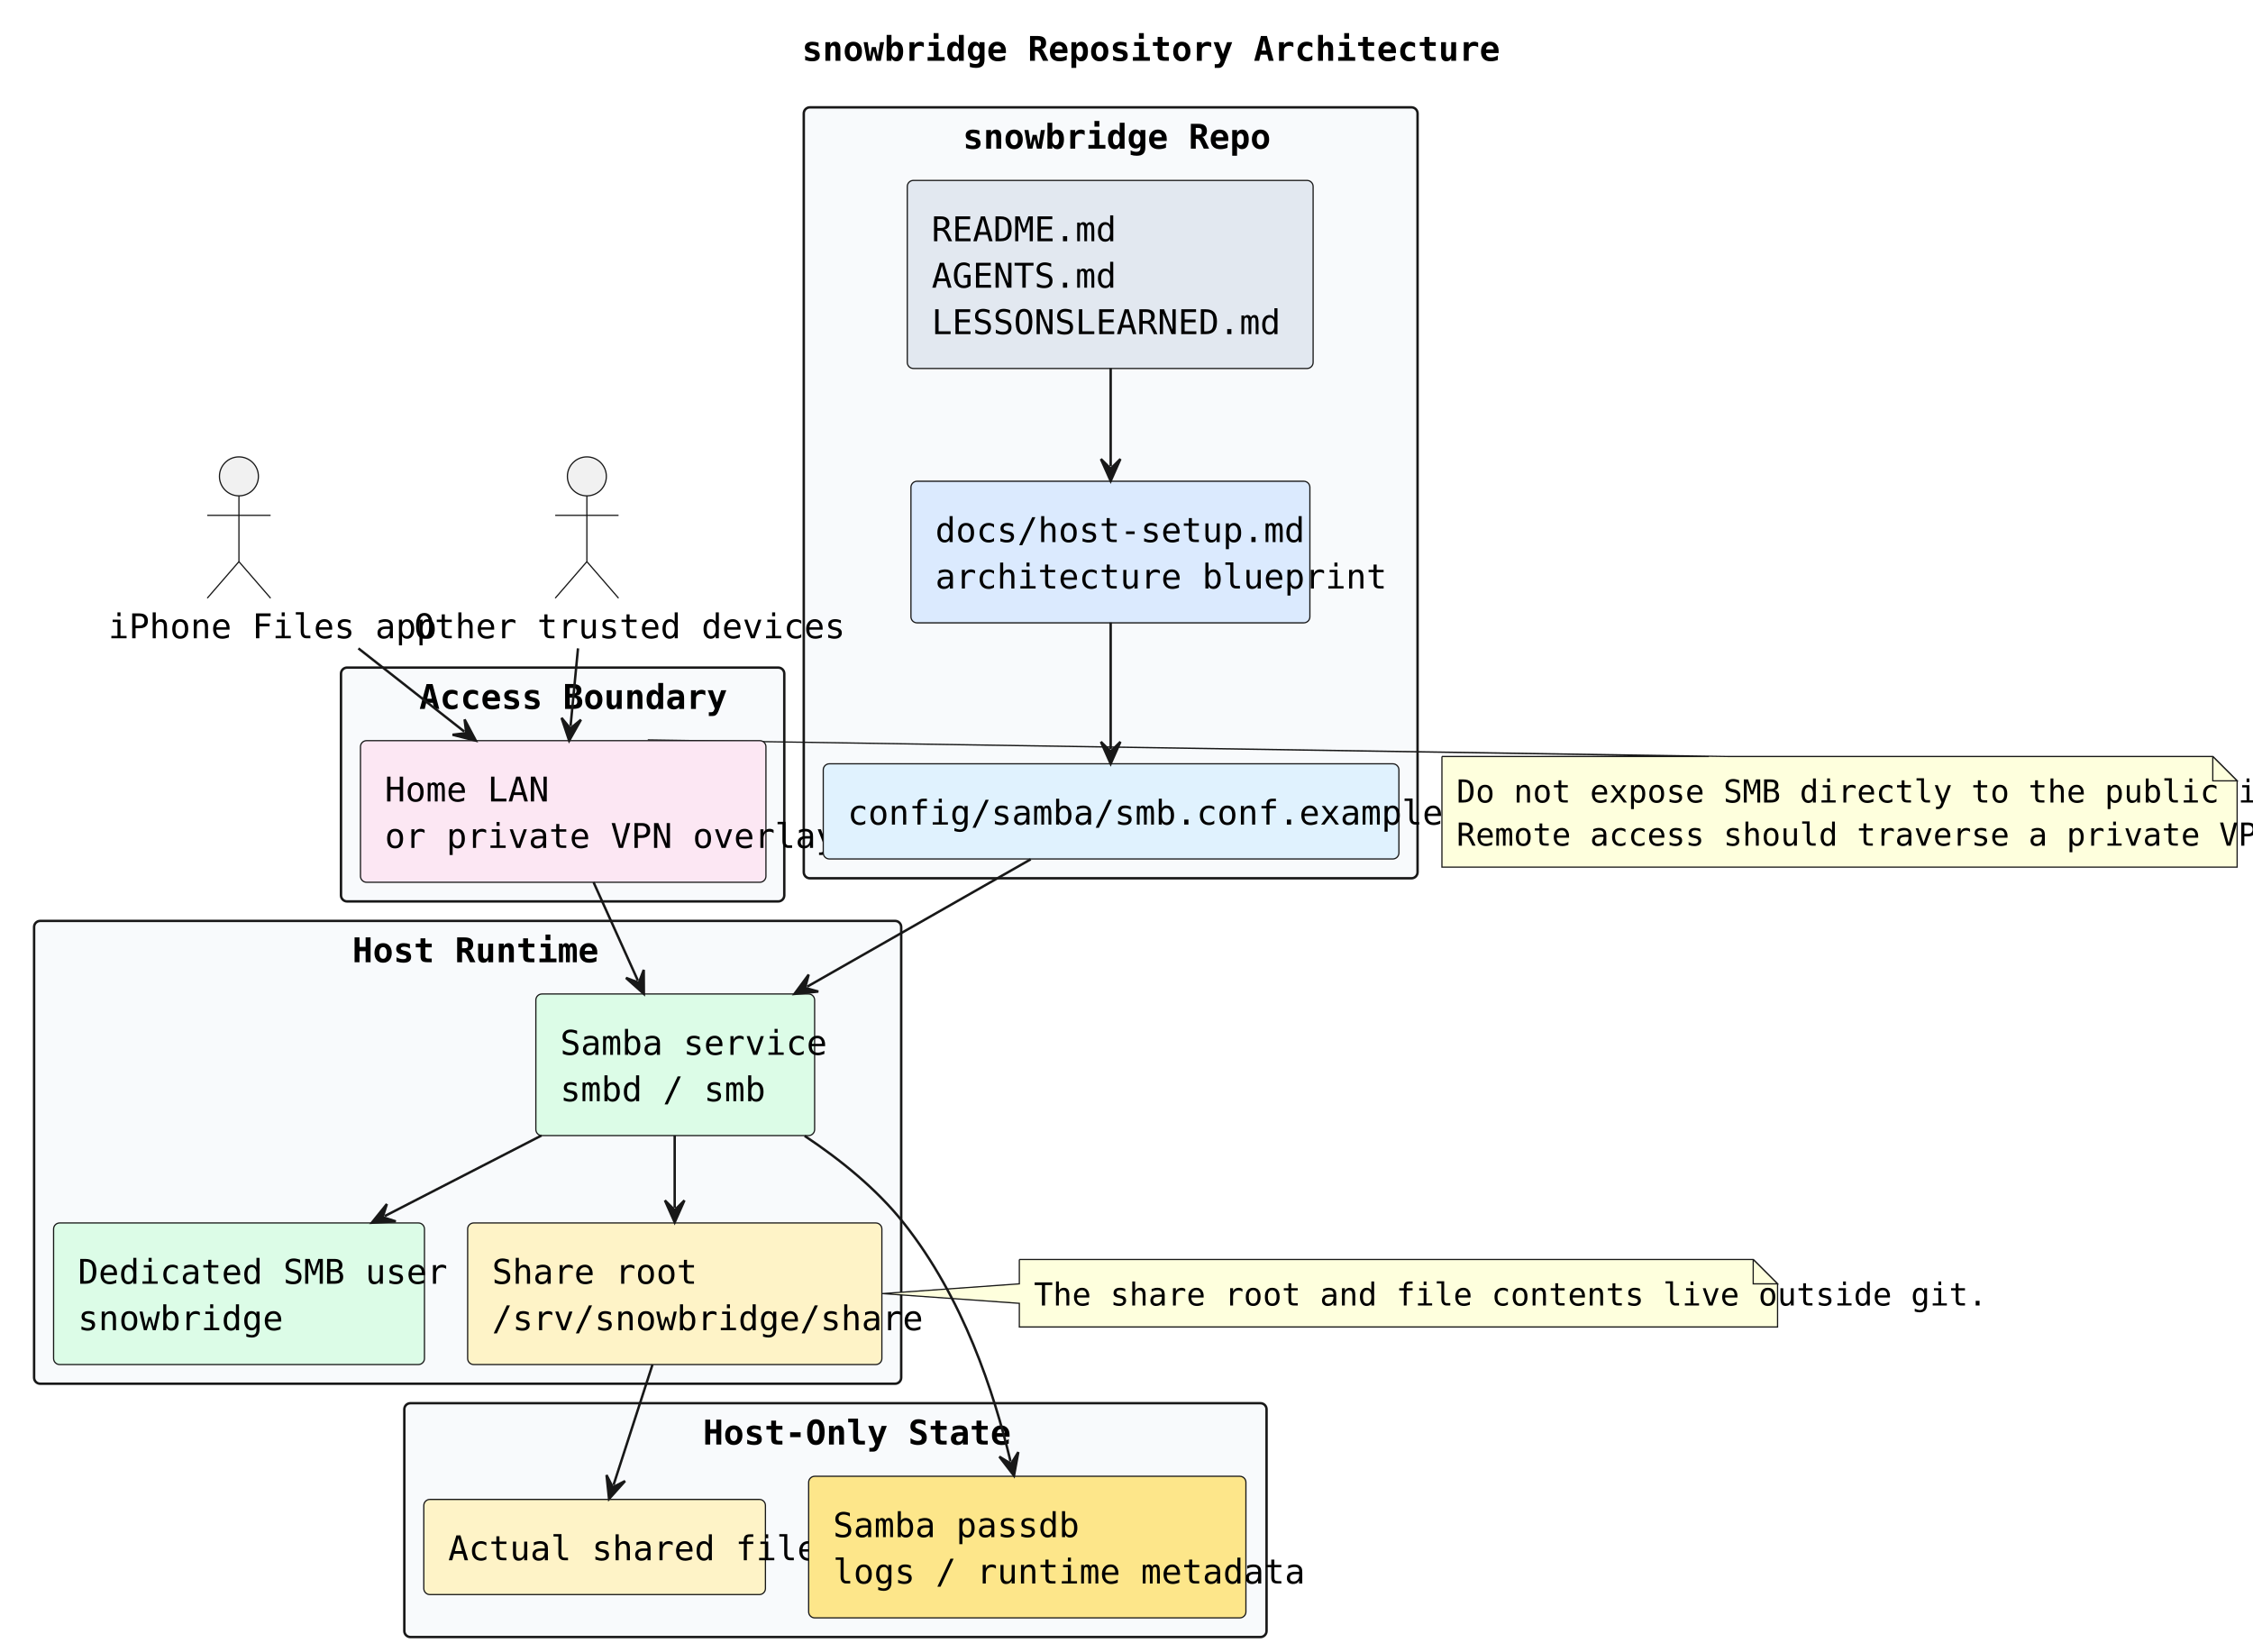
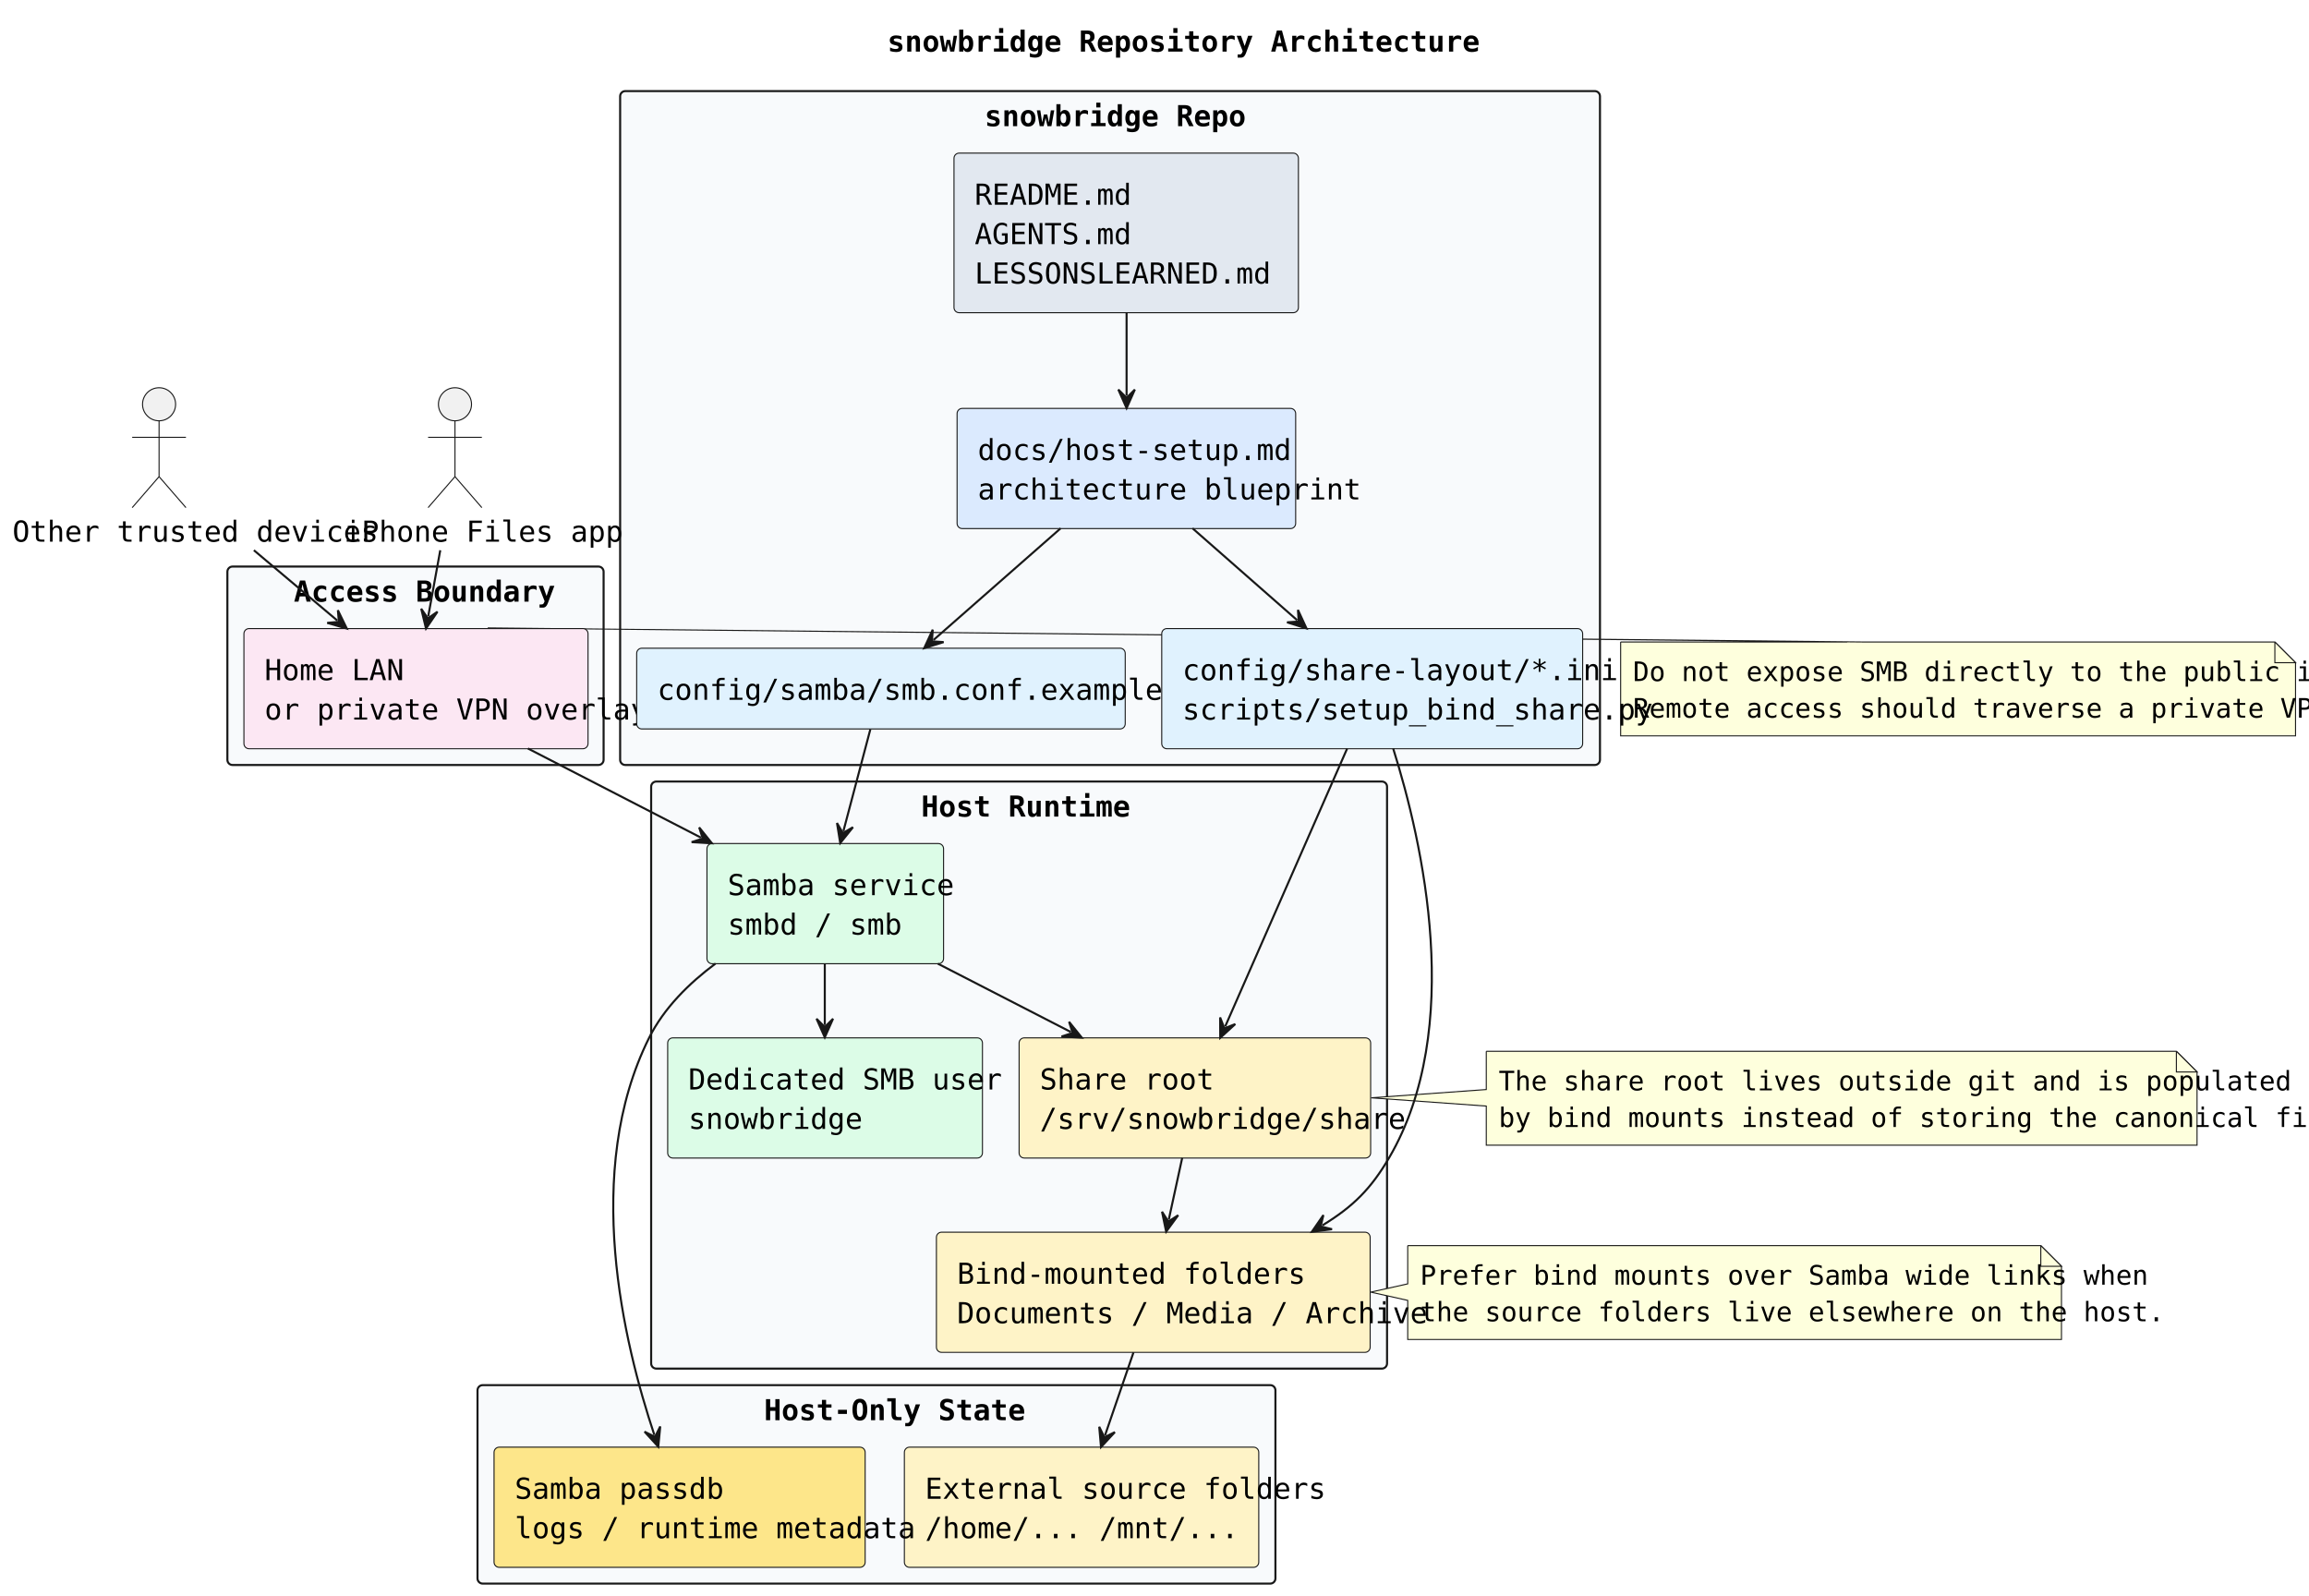
- <svg xmlns="http://www.w3.org/2000/svg" contentStyleType="text/css" data-diagram-type="DESCRIPTION" height="678px" preserveAspectRatio="none" style="width:925px;height:678px;background:#FFFFFF;" version="1.1" viewBox="0 0 925 678" width="925px" zoomAndPan="magnify">
+ <svg xmlns="http://www.w3.org/2000/svg" contentStyleType="text/css" data-diagram-type="DESCRIPTION" height="772px" preserveAspectRatio="none" style="width:1117px;height:772px;background:#FFFFFF;" version="1.1" viewBox="0 0 1117 772" width="1117px" zoomAndPan="magnify">
  <defs />
  <g>
    <g class="title" data-source-line="2">
-       <text fill="#000000" font-family="Monospace" font-size="14" font-weight="bold" lengthAdjust="spacing" textLength="250.445" x="329.277" y="24.966">snowbridge Repository Architecture</text>
+       <text fill="#000000" font-family="Monospace" font-size="14" font-weight="bold" lengthAdjust="spacing" textLength="250.445" x="429.277" y="24.966">snowbridge Repository Architecture</text>
    </g>
    <g class="cluster" data-qualified-name="Access Boundary" data-source-line="10" id="ent0004">
-       <rect fill="#F8FAFC" height="96" rx="2.5" ry="2.5" style="stroke:#181818;stroke-width:1;" width="182" x="140" y="274.068" />
-       <text fill="#000000" font-family="Monospace" font-size="14" font-weight="bold" lengthAdjust="spacing" textLength="117.719" x="172.141" y="291.034">Access Boundary</text>
+       <rect fill="#F8FAFC" height="96" rx="2.5" ry="2.5" style="stroke:#181818;stroke-width:1;" width="182" x="110" y="274.068" />
+       <text fill="#000000" font-family="Monospace" font-size="14" font-weight="bold" lengthAdjust="spacing" textLength="117.719" x="142.141" y="291.034">Access Boundary</text>
    </g>
    <g class="cluster" data-qualified-name="snowbridge Repo" data-source-line="14" id="ent0006">
-       <rect fill="#F8FAFC" height="316.5" rx="2.5" ry="2.5" style="stroke:#181818;stroke-width:1;" width="252" x="330" y="44.068" />
-       <text fill="#000000" font-family="Monospace" font-size="14" font-weight="bold" lengthAdjust="spacing" textLength="121.401" x="395.3" y="61.034">snowbridge Repo</text>
+       <rect fill="#F8FAFC" height="326" rx="2.5" ry="2.5" style="stroke:#181818;stroke-width:1;" width="474" x="300" y="44.068" />
+       <text fill="#000000" font-family="Monospace" font-size="14" font-weight="bold" lengthAdjust="spacing" textLength="121.401" x="476.3" y="61.034">snowbridge Repo</text>
    </g>
-     <g class="cluster" data-qualified-name="Host Runtime" data-source-line="20" id="ent0010">
-       <rect fill="#F8FAFC" height="190" rx="2.5" ry="2.5" style="stroke:#181818;stroke-width:1;" width="356" x="14" y="378.068" />
-       <text fill="#000000" font-family="Monospace" font-size="14" font-weight="bold" lengthAdjust="spacing" textLength="94.72" x="144.64" y="395.034">Host Runtime</text>
+     <g class="cluster" data-qualified-name="Host Runtime" data-source-line="21" id="ent0011">
+       <rect fill="#F8FAFC" height="284" rx="2.5" ry="2.5" style="stroke:#181818;stroke-width:1;" width="356" x="315" y="378.068" />
+       <text fill="#000000" font-family="Monospace" font-size="14" font-weight="bold" lengthAdjust="spacing" textLength="94.72" x="445.64" y="395.034">Host Runtime</text>
    </g>
-     <g class="cluster" data-qualified-name="Host-Only State" data-source-line="26" id="ent0014">
-       <rect fill="#F8FAFC" height="96" rx="2.5" ry="2.5" style="stroke:#181818;stroke-width:1;" width="354" x="166" y="576.068" />
-       <text fill="#000000" font-family="Monospace" font-size="14" font-weight="bold" lengthAdjust="spacing" textLength="108.759" x="288.621" y="593.034">Host-Only State</text>
+     <g class="cluster" data-qualified-name="Host-Only State" data-source-line="28" id="ent0016">
+       <rect fill="#F8FAFC" height="96" rx="2.5" ry="2.5" style="stroke:#181818;stroke-width:1;" width="386" x="231" y="670.068" />
+       <text fill="#000000" font-family="Monospace" font-size="14" font-weight="bold" lengthAdjust="spacing" textLength="108.759" x="369.621" y="687.034">Host-Only State</text>
    </g>
    <g class="entity" data-qualified-name="iphone" data-source-line="7" id="ent0002">
-       <ellipse cx="98.099" cy="195.568" fill="#F1F1F1" rx="8" ry="8" style="stroke:#181818;stroke-width:0.5;" />
-       <path d="M98.099,203.568 L98.099,230.568 M85.099,211.568 L111.099,211.568 M98.099,230.568 L85.099,245.568 M98.099,230.568 L111.099,245.568" fill="none" style="stroke:#181818;stroke-width:0.5;" />
-       <text fill="#000000" font-family="Monospace" font-size="14" lengthAdjust="spacing" textLength="107.198" x="44.5" y="262.034">iPhone Files app</text>
+       <ellipse cx="220.099" cy="195.568" fill="#F1F1F1" rx="8" ry="8" style="stroke:#181818;stroke-width:0.5;" />
+       <path d="M220.099,203.568 L220.099,230.568 M207.099,211.568 L233.099,211.568 M220.099,230.568 L207.099,245.568 M220.099,230.568 L233.099,245.568" fill="none" style="stroke:#181818;stroke-width:0.5;" />
+       <text fill="#000000" font-family="Monospace" font-size="14" lengthAdjust="spacing" textLength="107.198" x="166.5" y="262.034">iPhone Files app</text>
    </g>
    <g class="entity" data-qualified-name="other_clients" data-source-line="8" id="ent0003">
-       <ellipse cx="240.952" cy="195.568" fill="#F1F1F1" rx="8" ry="8" style="stroke:#181818;stroke-width:0.5;" />
-       <path d="M240.952,203.568 L240.952,230.568 M227.952,211.568 L253.952,211.568 M240.952,230.568 L227.952,245.568 M240.952,230.568 L253.952,245.568" fill="none" style="stroke:#181818;stroke-width:0.5;" />
-       <text fill="#000000" font-family="Monospace" font-size="14" lengthAdjust="spacing" textLength="141.904" x="170" y="262.034">Other trusted devices</text>
+       <ellipse cx="76.952" cy="195.568" fill="#F1F1F1" rx="8" ry="8" style="stroke:#181818;stroke-width:0.5;" />
+       <path d="M76.952,203.568 L76.952,230.568 M63.952,211.568 L89.952,211.568 M76.952,230.568 L63.952,245.568 M76.952,230.568 L89.952,245.568" fill="none" style="stroke:#181818;stroke-width:0.5;" />
+       <text fill="#000000" font-family="Monospace" font-size="14" lengthAdjust="spacing" textLength="141.904" x="6" y="262.034">Other trusted devices</text>
    </g>
-     <g class="entity" data-qualified-name="GMN27" data-source-line="45" id="ent0028">
-       <path d="M592,310.568 L592,355.98 A0,0 0 0 0 592,355.98 L918.487,355.98 A0,0 0 0 0 918.487,355.98 L918.487,320.568 L908.487,310.568 L709.586,310.568 L265.946,303.749 L701.586,310.568 L592,310.568 A0,0 0 0 0 592,310.568" fill="#FEFFDD" style="stroke:#181818;stroke-width:0.5;" />
-       <path d="M908.487,310.568 L908.487,320.568 L918.487,320.568 L908.487,310.568" fill="#FEFFDD" style="stroke:#181818;stroke-width:0.5;" />
-       <text fill="#000000" font-family="Monospace" font-size="13" lengthAdjust="spacing" textLength="302.874" x="598" y="329.465">Do not expose SMB directly to the public internet.</text>
-       <text fill="#000000" font-family="Monospace" font-size="13" lengthAdjust="spacing" textLength="305.487" x="598" y="347.171">Remote access should traverse a private VPN first.</text>
+     <g class="entity" data-qualified-name="GMN33" data-source-line="51" id="ent0034">
+       <path d="M784,310.568 L784,355.98 A0,0 0 0 0 784,355.98 L1110.487,355.98 A0,0 0 0 0 1110.487,355.98 L1110.487,320.568 L1100.487,310.568 L901.586,310.568 L235.946,303.749 L893.586,310.568 L784,310.568 A0,0 0 0 0 784,310.568" fill="#FEFFDD" style="stroke:#181818;stroke-width:0.5;" />
+       <path d="M1100.487,310.568 L1100.487,320.568 L1110.487,320.568 L1100.487,310.568" fill="#FEFFDD" style="stroke:#181818;stroke-width:0.5;" />
+       <text fill="#000000" font-family="Monospace" font-size="13" lengthAdjust="spacing" textLength="302.874" x="790" y="329.465">Do not expose SMB directly to the public internet.</text>
+       <text fill="#000000" font-family="Monospace" font-size="13" lengthAdjust="spacing" textLength="305.487" x="790" y="347.171">Remote access should traverse a private VPN first.</text>
    </g>
-     <g class="entity" data-qualified-name="GMN30" data-source-line="50" id="ent0031">
-       <path d="M418.5,517.068 L418.5,527.068 L362.272,531.068 L418.5,535.068 L418.5,544.774 A0,0 0 0 0 418.5,544.774 L729.803,544.774 A0,0 0 0 0 729.803,544.774 L729.803,527.068 L719.803,517.068 L418.5,517.068 A0,0 0 0 0 418.5,517.068" fill="#FEFFDD" style="stroke:#181818;stroke-width:0.5;" />
-       <path d="M719.803,517.068 L719.803,527.068 L729.803,527.068 L719.803,517.068" fill="#FEFFDD" style="stroke:#181818;stroke-width:0.5;" />
-       <text fill="#000000" font-family="Monospace" font-size="13" lengthAdjust="spacing" textLength="290.303" x="424.5" y="535.965">The share root and file contents live outside git.</text>
+     <g class="entity" data-qualified-name="GMN36" data-source-line="56" id="ent0037">
+       <path d="M719,508.568 L719,527.068 L663.28,531.068 L719,535.068 L719,553.98 A0,0 0 0 0 719,553.98 L1062.842,553.98 A0,0 0 0 0 1062.842,553.98 L1062.842,518.568 L1052.842,508.568 L719,508.568 A0,0 0 0 0 719,508.568" fill="#FEFFDD" style="stroke:#181818;stroke-width:0.5;" />
+       <path d="M1052.842,508.568 L1052.842,518.568 L1062.842,518.568 L1052.842,508.568" fill="#FEFFDD" style="stroke:#181818;stroke-width:0.5;" />
+       <text fill="#000000" font-family="Monospace" font-size="13" lengthAdjust="spacing" textLength="293.553" x="725" y="527.465">The share root lives outside git and is populated</text>
+       <text fill="#000000" font-family="Monospace" font-size="13" lengthAdjust="spacing" textLength="322.842" x="725" y="545.171">by bind mounts instead of storing the canonical files.</text>
+     </g>
+     <g class="entity" data-qualified-name="GMN39" data-source-line="61" id="ent0040">
+       <path d="M681,602.568 L681,621.068 L663.101,625.068 L681,629.068 L681,647.98 A0,0 0 0 0 681,647.98 L997.256,647.98 A0,0 0 0 0 997.256,647.98 L997.256,612.568 L987.256,602.568 L681,602.568 A0,0 0 0 0 681,602.568" fill="#FEFFDD" style="stroke:#181818;stroke-width:0.5;" />
+       <path d="M987.256,602.568 L987.256,612.568 L997.256,612.568 L987.256,602.568" fill="#FEFFDD" style="stroke:#181818;stroke-width:0.5;" />
+       <text fill="#000000" font-family="Monospace" font-size="13" lengthAdjust="spacing" textLength="295.256" x="687" y="621.465">Prefer bind mounts over Samba wide links when</text>
+       <text fill="#000000" font-family="Monospace" font-size="13" lengthAdjust="spacing" textLength="276.835" x="687" y="639.171">the source folders live elsewhere on the host.</text>
    </g>
    <g class="entity" data-qualified-name="Access Boundary.access_boundary" data-source-line="11" id="ent0005">
-       <rect fill="#FCE7F3" height="58.136" rx="2.5" ry="2.5" style="stroke:#181818;stroke-width:0.5;" width="166.467" x="148" y="304.068" />
-       <text fill="#000000" font-family="Monospace" font-size="14" lengthAdjust="spacing" textLength="70.392" x="158" y="329.034">Home LAN</text>
-       <text fill="#000000" font-family="Monospace" font-size="14" lengthAdjust="spacing" textLength="146.467" x="158" y="348.102">or private VPN overlay</text>
+       <rect fill="#FCE7F3" height="58.136" rx="2.5" ry="2.5" style="stroke:#181818;stroke-width:0.5;" width="166.467" x="118" y="304.068" />
+       <text fill="#000000" font-family="Monospace" font-size="14" lengthAdjust="spacing" textLength="70.392" x="128" y="329.034">Home LAN</text>
+       <text fill="#000000" font-family="Monospace" font-size="14" lengthAdjust="spacing" textLength="146.467" x="128" y="348.102">or private VPN overlay</text>
    </g>
    <g class="entity" data-qualified-name="snowbridge Repo.repo_docs" data-source-line="15" id="ent0007">
-       <rect fill="#E2E8F0" height="77.204" rx="2.5" ry="2.5" style="stroke:#181818;stroke-width:0.5;" width="166.621" x="372.5" y="74.068" />
-       <text fill="#000000" font-family="Monospace" font-size="14" lengthAdjust="spacing" textLength="81.592" x="382.5" y="99.034">README.md</text>
-       <text fill="#000000" font-family="Monospace" font-size="14" lengthAdjust="spacing" textLength="78.484" x="382.5" y="118.102">AGENTS.md</text>
-       <text fill="#000000" font-family="Monospace" font-size="14" lengthAdjust="spacing" textLength="146.621" x="382.5" y="137.17">LESSONSLEARNED.md</text>
+       <rect fill="#E2E8F0" height="77.204" rx="2.5" ry="2.5" style="stroke:#181818;stroke-width:0.5;" width="166.621" x="461.5" y="74.068" />
+       <text fill="#000000" font-family="Monospace" font-size="14" lengthAdjust="spacing" textLength="81.592" x="471.5" y="99.034">README.md</text>
+       <text fill="#000000" font-family="Monospace" font-size="14" lengthAdjust="spacing" textLength="78.484" x="471.5" y="118.102">AGENTS.md</text>
+       <text fill="#000000" font-family="Monospace" font-size="14" lengthAdjust="spacing" textLength="146.621" x="471.5" y="137.17">LESSONSLEARNED.md</text>
    </g>
    <g class="entity" data-qualified-name="snowbridge Repo.ops_docs" data-source-line="16" id="ent0008">
-       <rect fill="#DBEAFE" height="58.136" rx="2.5" ry="2.5" style="stroke:#181818;stroke-width:0.5;" width="163.793" x="374" y="197.568" />
-       <text fill="#000000" font-family="Monospace" font-size="14" lengthAdjust="spacing" textLength="131.474" x="384" y="222.534">docs/host-setup.md</text>
-       <text fill="#000000" font-family="Monospace" font-size="14" lengthAdjust="spacing" textLength="143.793" x="384" y="241.602">architecture blueprint</text>
+       <rect fill="#DBEAFE" height="58.136" rx="2.5" ry="2.5" style="stroke:#181818;stroke-width:0.5;" width="163.793" x="463" y="197.568" />
+       <text fill="#000000" font-family="Monospace" font-size="14" lengthAdjust="spacing" textLength="131.474" x="473" y="222.534">docs/host-setup.md</text>
+       <text fill="#000000" font-family="Monospace" font-size="14" lengthAdjust="spacing" textLength="143.793" x="473" y="241.602">architecture blueprint</text>
    </g>
    <g class="entity" data-qualified-name="snowbridge Repo.smb_template" data-source-line="17" id="ent0009">
-       <rect fill="#E0F2FE" height="39.068" rx="2.5" ry="2.5" style="stroke:#181818;stroke-width:0.5;" width="236.341" x="338" y="313.568" />
-       <text fill="#000000" font-family="Monospace" font-size="14" lengthAdjust="spacing" textLength="216.341" x="348" y="338.534">config/samba/smb.conf.example</text>
+       <rect fill="#E0F2FE" height="39.068" rx="2.5" ry="2.5" style="stroke:#181818;stroke-width:0.5;" width="236.341" x="308" y="313.568" />
+       <text fill="#000000" font-family="Monospace" font-size="14" lengthAdjust="spacing" textLength="216.341" x="318" y="338.534">config/samba/smb.conf.example</text>
    </g>
-     <g class="entity" data-qualified-name="Host Runtime.samba_service" data-source-line="21" id="ent0011">
-       <rect fill="#DCFCE7" height="58.136" rx="2.5" ry="2.5" style="stroke:#181818;stroke-width:0.5;" width="114.458" x="220" y="408.068" />
-       <text fill="#000000" font-family="Monospace" font-size="14" lengthAdjust="spacing" textLength="94.458" x="230" y="433.034">Samba service</text>
-       <text fill="#000000" font-family="Monospace" font-size="14" lengthAdjust="spacing" textLength="77.91" x="230" y="452.102">smbd / smb</text>
+     <g class="entity" data-qualified-name="snowbridge Repo.bind_layout" data-source-line="18" id="ent0010">
+       <rect fill="#E0F2FE" height="58.136" rx="2.5" ry="2.5" style="stroke:#181818;stroke-width:0.5;" width="203.623" x="562" y="304.068" />
+       <text fill="#000000" font-family="Monospace" font-size="14" lengthAdjust="spacing" textLength="160.817" x="572" y="329.034">config/share-layout/*.ini</text>
+       <text fill="#000000" font-family="Monospace" font-size="14" lengthAdjust="spacing" textLength="183.623" x="572" y="348.102">scripts/setup_bind_share.py</text>
    </g>
-     <g class="entity" data-qualified-name="Host Runtime.smb_user" data-source-line="22" id="ent0012">
-       <rect fill="#DCFCE7" height="58.136" rx="2.5" ry="2.5" style="stroke:#181818;stroke-width:0.5;" width="152.272" x="22" y="502.068" />
-       <text fill="#000000" font-family="Monospace" font-size="14" lengthAdjust="spacing" textLength="132.272" x="32" y="527.034">Dedicated SMB user</text>
-       <text fill="#000000" font-family="Monospace" font-size="14" lengthAdjust="spacing" textLength="77.952" x="32" y="546.102">snowbridge</text>
+     <g class="entity" data-qualified-name="Host Runtime.samba_service" data-source-line="22" id="ent0012">
+       <rect fill="#DCFCE7" height="58.136" rx="2.5" ry="2.5" style="stroke:#181818;stroke-width:0.5;" width="114.458" x="342" y="408.068" />
+       <text fill="#000000" font-family="Monospace" font-size="14" lengthAdjust="spacing" textLength="94.458" x="352" y="433.034">Samba service</text>
+       <text fill="#000000" font-family="Monospace" font-size="14" lengthAdjust="spacing" textLength="77.91" x="352" y="452.102">smbd / smb</text>
    </g>
-     <g class="entity" data-qualified-name="Host Runtime.share_root" data-source-line="23" id="ent0013">
-       <rect fill="#FEF3C7" height="58.136" rx="2.5" ry="2.5" style="stroke:#181818;stroke-width:0.5;" width="170.065" x="192" y="502.068" />
-       <text fill="#000000" font-family="Monospace" font-size="14" lengthAdjust="spacing" textLength="69.286" x="202" y="527.034">Share root</text>
-       <text fill="#000000" font-family="Monospace" font-size="14" lengthAdjust="spacing" textLength="150.065" x="202" y="546.102">/srv/snowbridge/share</text>
+     <g class="entity" data-qualified-name="Host Runtime.smb_user" data-source-line="23" id="ent0013">
+       <rect fill="#DCFCE7" height="58.136" rx="2.5" ry="2.5" style="stroke:#181818;stroke-width:0.5;" width="152.272" x="323" y="502.068" />
+       <text fill="#000000" font-family="Monospace" font-size="14" lengthAdjust="spacing" textLength="132.272" x="333" y="527.034">Dedicated SMB user</text>
+       <text fill="#000000" font-family="Monospace" font-size="14" lengthAdjust="spacing" textLength="77.952" x="333" y="546.102">snowbridge</text>
    </g>
-     <g class="entity" data-qualified-name="Host-Only State.shared_files" data-source-line="27" id="ent0015">
-       <rect fill="#FEF3C7" height="39.068" rx="2.5" ry="2.5" style="stroke:#181818;stroke-width:0.5;" width="140.26" x="174" y="615.568" />
-       <text fill="#000000" font-family="Monospace" font-size="14" lengthAdjust="spacing" textLength="120.26" x="184" y="640.534">Actual shared files</text>
+     <g class="entity" data-qualified-name="Host Runtime.share_root" data-source-line="24" id="ent0014">
+       <rect fill="#FEF3C7" height="58.136" rx="2.5" ry="2.5" style="stroke:#181818;stroke-width:0.5;" width="170.065" x="493" y="502.068" />
+       <text fill="#000000" font-family="Monospace" font-size="14" lengthAdjust="spacing" textLength="69.286" x="503" y="527.034">Share root</text>
+       <text fill="#000000" font-family="Monospace" font-size="14" lengthAdjust="spacing" textLength="150.065" x="503" y="546.102">/srv/snowbridge/share</text>
    </g>
-     <g class="entity" data-qualified-name="Host-Only State.host_state" data-source-line="28" id="ent0016">
-       <rect fill="#FDE68A" height="58.136" rx="2.5" ry="2.5" style="stroke:#181818;stroke-width:0.5;" width="179.529" x="332" y="606.068" />
-       <text fill="#000000" font-family="Monospace" font-size="14" lengthAdjust="spacing" textLength="95.83" x="342" y="631.034">Samba passdb</text>
-       <text fill="#000000" font-family="Monospace" font-size="14" lengthAdjust="spacing" textLength="159.529" x="342" y="650.102">logs / runtime metadata</text>
+     <g class="entity" data-qualified-name="Host Runtime.bind_mounts" data-source-line="25" id="ent0015">
+       <rect fill="#FEF3C7" height="58.136" rx="2.5" ry="2.5" style="stroke:#181818;stroke-width:0.5;" width="209.825" x="453" y="596.068" />
+       <text fill="#000000" font-family="Monospace" font-size="14" lengthAdjust="spacing" textLength="144.437" x="463" y="621.034">Bind-mounted folders</text>
+       <text fill="#000000" font-family="Monospace" font-size="14" lengthAdjust="spacing" textLength="189.825" x="463" y="640.102">Documents / Media / Archive</text>
    </g>
-     <g class="link" data-entity-1="ent0002" data-entity-2="ent0005" data-link-type="dependency" id="lnk17">
-       <polygon fill="#181818" points="195.353,304.06,190.747,295.354,191.421,300.97,185.805,301.644,195.353,304.06" style="stroke:#181818;stroke-width:1;" />
-       <path d="M147.146,266.183 C163.13,278.741 175.833,288.723 190.635,300.353" fill="none" style="stroke:#181818;stroke-width:1;" />
+     <g class="entity" data-qualified-name="Host-Only State.shared_files" data-source-line="29" id="ent0017">
+       <rect fill="#FEF3C7" height="58.136" rx="2.5" ry="2.5" style="stroke:#181818;stroke-width:0.5;" width="171.437" x="437.5" y="700.068" />
+       <text fill="#000000" font-family="Monospace" font-size="14" lengthAdjust="spacing" textLength="151.437" x="447.5" y="725.034">External source folders</text>
+       <text fill="#000000" font-family="Monospace" font-size="14" lengthAdjust="spacing" textLength="111.888" x="447.5" y="744.102">/home/... /mnt/...</text>
    </g>
-     <g class="link" data-entity-1="ent0003" data-entity-2="ent0005" data-link-type="dependency" id="lnk18">
-       <polygon fill="#181818" points="233.68,304.06,238.519,295.481,234.156,299.082,230.556,294.719,233.68,304.06" style="stroke:#181818;stroke-width:1;" />
-       <path d="M237.305,266.183 C236.103,278.741 235.365,286.457 234.252,298.087" fill="none" style="stroke:#181818;stroke-width:1;" />
+     <g class="entity" data-qualified-name="Host-Only State.host_state" data-source-line="30" id="ent0018">
+       <rect fill="#FDE68A" height="58.136" rx="2.5" ry="2.5" style="stroke:#181818;stroke-width:0.5;" width="179.529" x="239" y="700.068" />
+       <text fill="#000000" font-family="Monospace" font-size="14" lengthAdjust="spacing" textLength="95.83" x="249" y="725.034">Samba passdb</text>
+       <text fill="#000000" font-family="Monospace" font-size="14" lengthAdjust="spacing" textLength="159.529" x="249" y="744.102">logs / runtime metadata</text>
    </g>
-     <g class="link" data-entity-1="ent0005" data-entity-2="ent0011" data-link-type="dependency" id="lnk19">
-       <polygon fill="#181818" points="264.35,408.018,264.296,398.169,262.294,403.46,257.004,401.458,264.35,408.018" style="stroke:#181818;stroke-width:1;" />
-       <path d="M243.691,362.21 C250.127,376.48 255.454,388.291 261.883,402.548" fill="none" style="stroke:#181818;stroke-width:1;" />
+     <g class="link" data-entity-1="ent0002" data-entity-2="ent0005" data-link-type="dependency" id="lnk19">
+       <polygon fill="#181818" points="206.092,304.06,211.638,295.92,206.987,299.14,203.767,294.489,206.092,304.06" style="stroke:#181818;stroke-width:1;" />
+       <path d="M212.979,266.183 C210.696,278.741 209.28,286.526 207.166,298.156" fill="none" style="stroke:#181818;stroke-width:1;" />
    </g>
-     <g class="link" data-entity-1="ent0007" data-entity-2="ent0008" data-link-type="dependency" id="lnk20">
-       <polygon fill="#181818" points="456,197.449,460,188.449,456,192.449,452,188.449,456,197.449" style="stroke:#181818;stroke-width:1;" />
-       <path d="M456,151.174 C456,166.299 456,177.437 456,191.449" fill="none" style="stroke:#181818;stroke-width:1;" />
+     <g class="link" data-entity-1="ent0003" data-entity-2="ent0005" data-link-type="dependency" id="lnk20">
+       <polygon fill="#181818" points="167.765,304.06,163.461,295.201,163.942,300.837,158.305,301.318,167.765,304.06" style="stroke:#181818;stroke-width:1;" />
+       <path d="M122.821,266.183 C137.723,278.741 149.377,288.563 163.177,300.193" fill="none" style="stroke:#181818;stroke-width:1;" />
    </g>
-     <g class="link" data-entity-1="ent0008" data-entity-2="ent0009" data-link-type="dependency" id="lnk21">
-       <polygon fill="#181818" points="456,313.551,460,304.551,456,308.551,452,304.551,456,313.551" style="stroke:#181818;stroke-width:1;" />
-       <path d="M456,255.572 C456,273.951 456,291.473 456,307.551" fill="none" style="stroke:#181818;stroke-width:1;" />
+     <g class="link" data-entity-1="ent0005" data-entity-2="ent0012" data-link-type="dependency" id="lnk21">
+       <polygon fill="#181818" points="344.411,407.947,338.243,400.269,339.967,405.657,334.579,407.381,344.411,407.947" style="stroke:#181818;stroke-width:1;" />
+       <path d="M255.366,362.075 C283.071,376.347 311.341,390.91 339.078,405.199" fill="none" style="stroke:#181818;stroke-width:1;" />
    </g>
-     <g class="link" data-entity-1="ent0009" data-entity-2="ent0011" data-link-type="dependency" id="lnk22">
-       <polygon fill="#181818" points="326.175,408.046,335.975,407.066,330.519,405.571,332.014,400.115,326.175,408.046" style="stroke:#181818;stroke-width:1;" />
-       <path d="M423.169,352.776 C396.019,368.247 362.263,387.483 331.388,405.076" fill="none" style="stroke:#181818;stroke-width:1;" />
+     <g class="link" data-entity-1="ent0007" data-entity-2="ent0008" data-link-type="dependency" id="lnk22">
+       <polygon fill="#181818" points="545,197.449,549,188.449,545,192.449,541,188.449,545,197.449" style="stroke:#181818;stroke-width:1;" />
+       <path d="M545,151.174 C545,166.299 545,177.437 545,191.449" fill="none" style="stroke:#181818;stroke-width:1;" />
    </g>
-     <g class="link" data-entity-1="ent0011" data-entity-2="ent0012" data-link-type="dependency" id="lnk23">
-       <polygon fill="#181818" points="152.652,501.979,162.485,501.422,157.099,499.693,158.828,494.307,152.652,501.979" style="stroke:#181818;stroke-width:1;" />
-       <path d="M222.321,466.171 C200.216,477.532 180.09,487.876 157.988,499.236" fill="none" style="stroke:#181818;stroke-width:1;" />
+     <g class="link" data-entity-1="ent0008" data-entity-2="ent0009" data-link-type="dependency" id="lnk23">
+       <polygon fill="#181818" points="447.086,313.551,456.488,310.618,450.843,310.252,451.21,304.607,447.086,313.551" style="stroke:#181818;stroke-width:1;" />
+       <path d="M513.11,255.572 C492.181,273.951 469.904,293.514 451.595,309.592" fill="none" style="stroke:#181818;stroke-width:1;" />
    </g>
-     <g class="link" data-entity-1="ent0011" data-entity-2="ent0013" data-link-type="dependency" id="lnk24">
-       <polygon fill="#181818" points="277,501.82,281,492.82,277,496.82,273,492.82,277,501.82" style="stroke:#181818;stroke-width:1;" />
-       <path d="M277,466.171 C277,477.479 277,484.497 277,495.82" fill="none" style="stroke:#181818;stroke-width:1;" />
+     <g class="link" data-entity-1="ent0008" data-entity-2="ent0010" data-link-type="dependency" id="lnk24">
+       <polygon fill="#181818" points="632.022,303.986,627.899,295.042,628.265,300.687,622.62,301.053,632.022,303.986" style="stroke:#181818;stroke-width:1;" />
+       <path d="M576.89,255.572 C593.964,270.565 610.427,285.022 627.514,300.027" fill="none" style="stroke:#181818;stroke-width:1;" />
    </g>
-     <g class="link" data-entity-1="ent0013" data-entity-2="ent0015" data-link-type="dependency" id="lnk25">
-       <polygon fill="#181818" points="250.054,615.355,256.63,608.023,251.593,610.598,249.019,605.561,250.054,615.355" style="stroke:#181818;stroke-width:1;" />
-       <path d="M267.895,560.21 C262.21,577.782 256.895,594.211 251.901,609.646" fill="none" style="stroke:#181818;stroke-width:1;" />
+     <g class="link" data-entity-1="ent0009" data-entity-2="ent0012" data-link-type="dependency" id="lnk25">
+       <polygon fill="#181818" points="406.469,407.85,412.639,400.173,407.749,403.016,404.906,398.126,406.469,407.85" style="stroke:#181818;stroke-width:1;" />
+       <path d="M421.048,352.776 C416.968,368.19 412.654,384.488 408.005,402.05" fill="none" style="stroke:#181818;stroke-width:1;" />
    </g>
-     <g class="link" data-entity-1="ent0011" data-entity-2="ent0016" data-link-type="dependency" id="lnk26">
-       <polygon fill="#181818" points="416.301,605.826,418.082,596.139,415.13,600.965,410.305,598.013,416.301,605.826" style="stroke:#181818;stroke-width:1;" />
-       <path d="M330.381,466.343 C345.057,476.108 359.954,488.15 371,502.068 C395.589,533.05 408.016,571.438 414.896,599.992" fill="none" style="stroke:#181818;stroke-width:1;" />
+     <g class="link" data-entity-1="ent0010" data-entity-2="ent0014" data-link-type="dependency" id="lnk26">
+       <polygon fill="#181818" points="590.299,502.038,597.578,495.404,592.308,497.459,590.252,492.189,590.299,502.038" style="stroke:#181818;stroke-width:1;" />
+       <path d="M651.678,362.15 C635.33,399.409 609.047,459.31 592.71,496.544" fill="none" style="stroke:#181818;stroke-width:1;" />
+     </g>
+     <g class="link" data-entity-1="ent0010" data-entity-2="ent0015" data-link-type="dependency" id="lnk27">
+       <polygon fill="#181818" points="634.606,595.899,644.372,594.624,638.874,593.294,640.204,587.796,634.606,595.899" style="stroke:#181818;stroke-width:1;" />
+       <path d="M673.972,362.113 C688.176,407.275 708.694,497.386 672,560.068 C663.228,575.053 654.64,583.671 639.727,592.773" fill="none" style="stroke:#181818;stroke-width:1;" />
+     </g>
+     <g class="link" data-entity-1="ent0012" data-entity-2="ent0013" data-link-type="dependency" id="lnk28">
+       <polygon fill="#181818" points="399,501.82,403,492.82,399,496.82,395,492.82,399,501.82" style="stroke:#181818;stroke-width:1;" />
+       <path d="M399,466.171 C399,477.479 399,484.497 399,495.82" fill="none" style="stroke:#181818;stroke-width:1;" />
+     </g>
+     <g class="link" data-entity-1="ent0012" data-entity-2="ent0014" data-link-type="dependency" id="lnk29">
+       <polygon fill="#181818" points="523.348,501.979,517.172,494.307,518.901,499.693,513.515,501.422,523.348,501.979" style="stroke:#181818;stroke-width:1;" />
+       <path d="M453.678,466.171 C475.784,477.532 495.909,487.876 518.012,499.236" fill="none" style="stroke:#181818;stroke-width:1;" />
+     </g>
+     <g class="link" data-entity-1="ent0014" data-entity-2="ent0015" data-link-type="dependency" id="lnk30">
+       <polygon fill="#181818" points="564.141,595.82,569.961,587.875,565.203,590.934,562.144,586.176,564.141,595.82" style="stroke:#181818;stroke-width:1;" />
+       <path d="M571.891,560.171 C569.432,571.479 567.877,578.634 565.415,589.957" fill="none" style="stroke:#181818;stroke-width:1;" />
+     </g>
+     <g class="link" data-entity-1="ent0015" data-entity-2="ent0017" data-link-type="dependency" id="lnk31">
+       <polygon fill="#181818" points="532.625,700.018,539.33,692.803,534.248,695.288,531.763,690.207,532.625,700.018" style="stroke:#181818;stroke-width:1;" />
+       <path d="M548.343,654.21 C543.447,668.48 539.465,680.085 534.572,694.343" fill="none" style="stroke:#181818;stroke-width:1;" />
+     </g>
+     <g class="link" data-entity-1="ent0012" data-entity-2="ent0018" data-link-type="dependency" id="lnk32">
+       <polygon fill="#181818" points="318.444,699.857,319.395,690.054,316.864,695.113,311.805,692.582,318.444,699.857" style="stroke:#181818;stroke-width:1;" />
+       <path d="M346.157,466.115 C333.288,475.689 321.174,487.687 314,502.068 C281.704,566.813 301.686,649.547 316.548,694.165" fill="none" style="stroke:#181818;stroke-width:1;" />
    </g>
  </g>
</svg>
